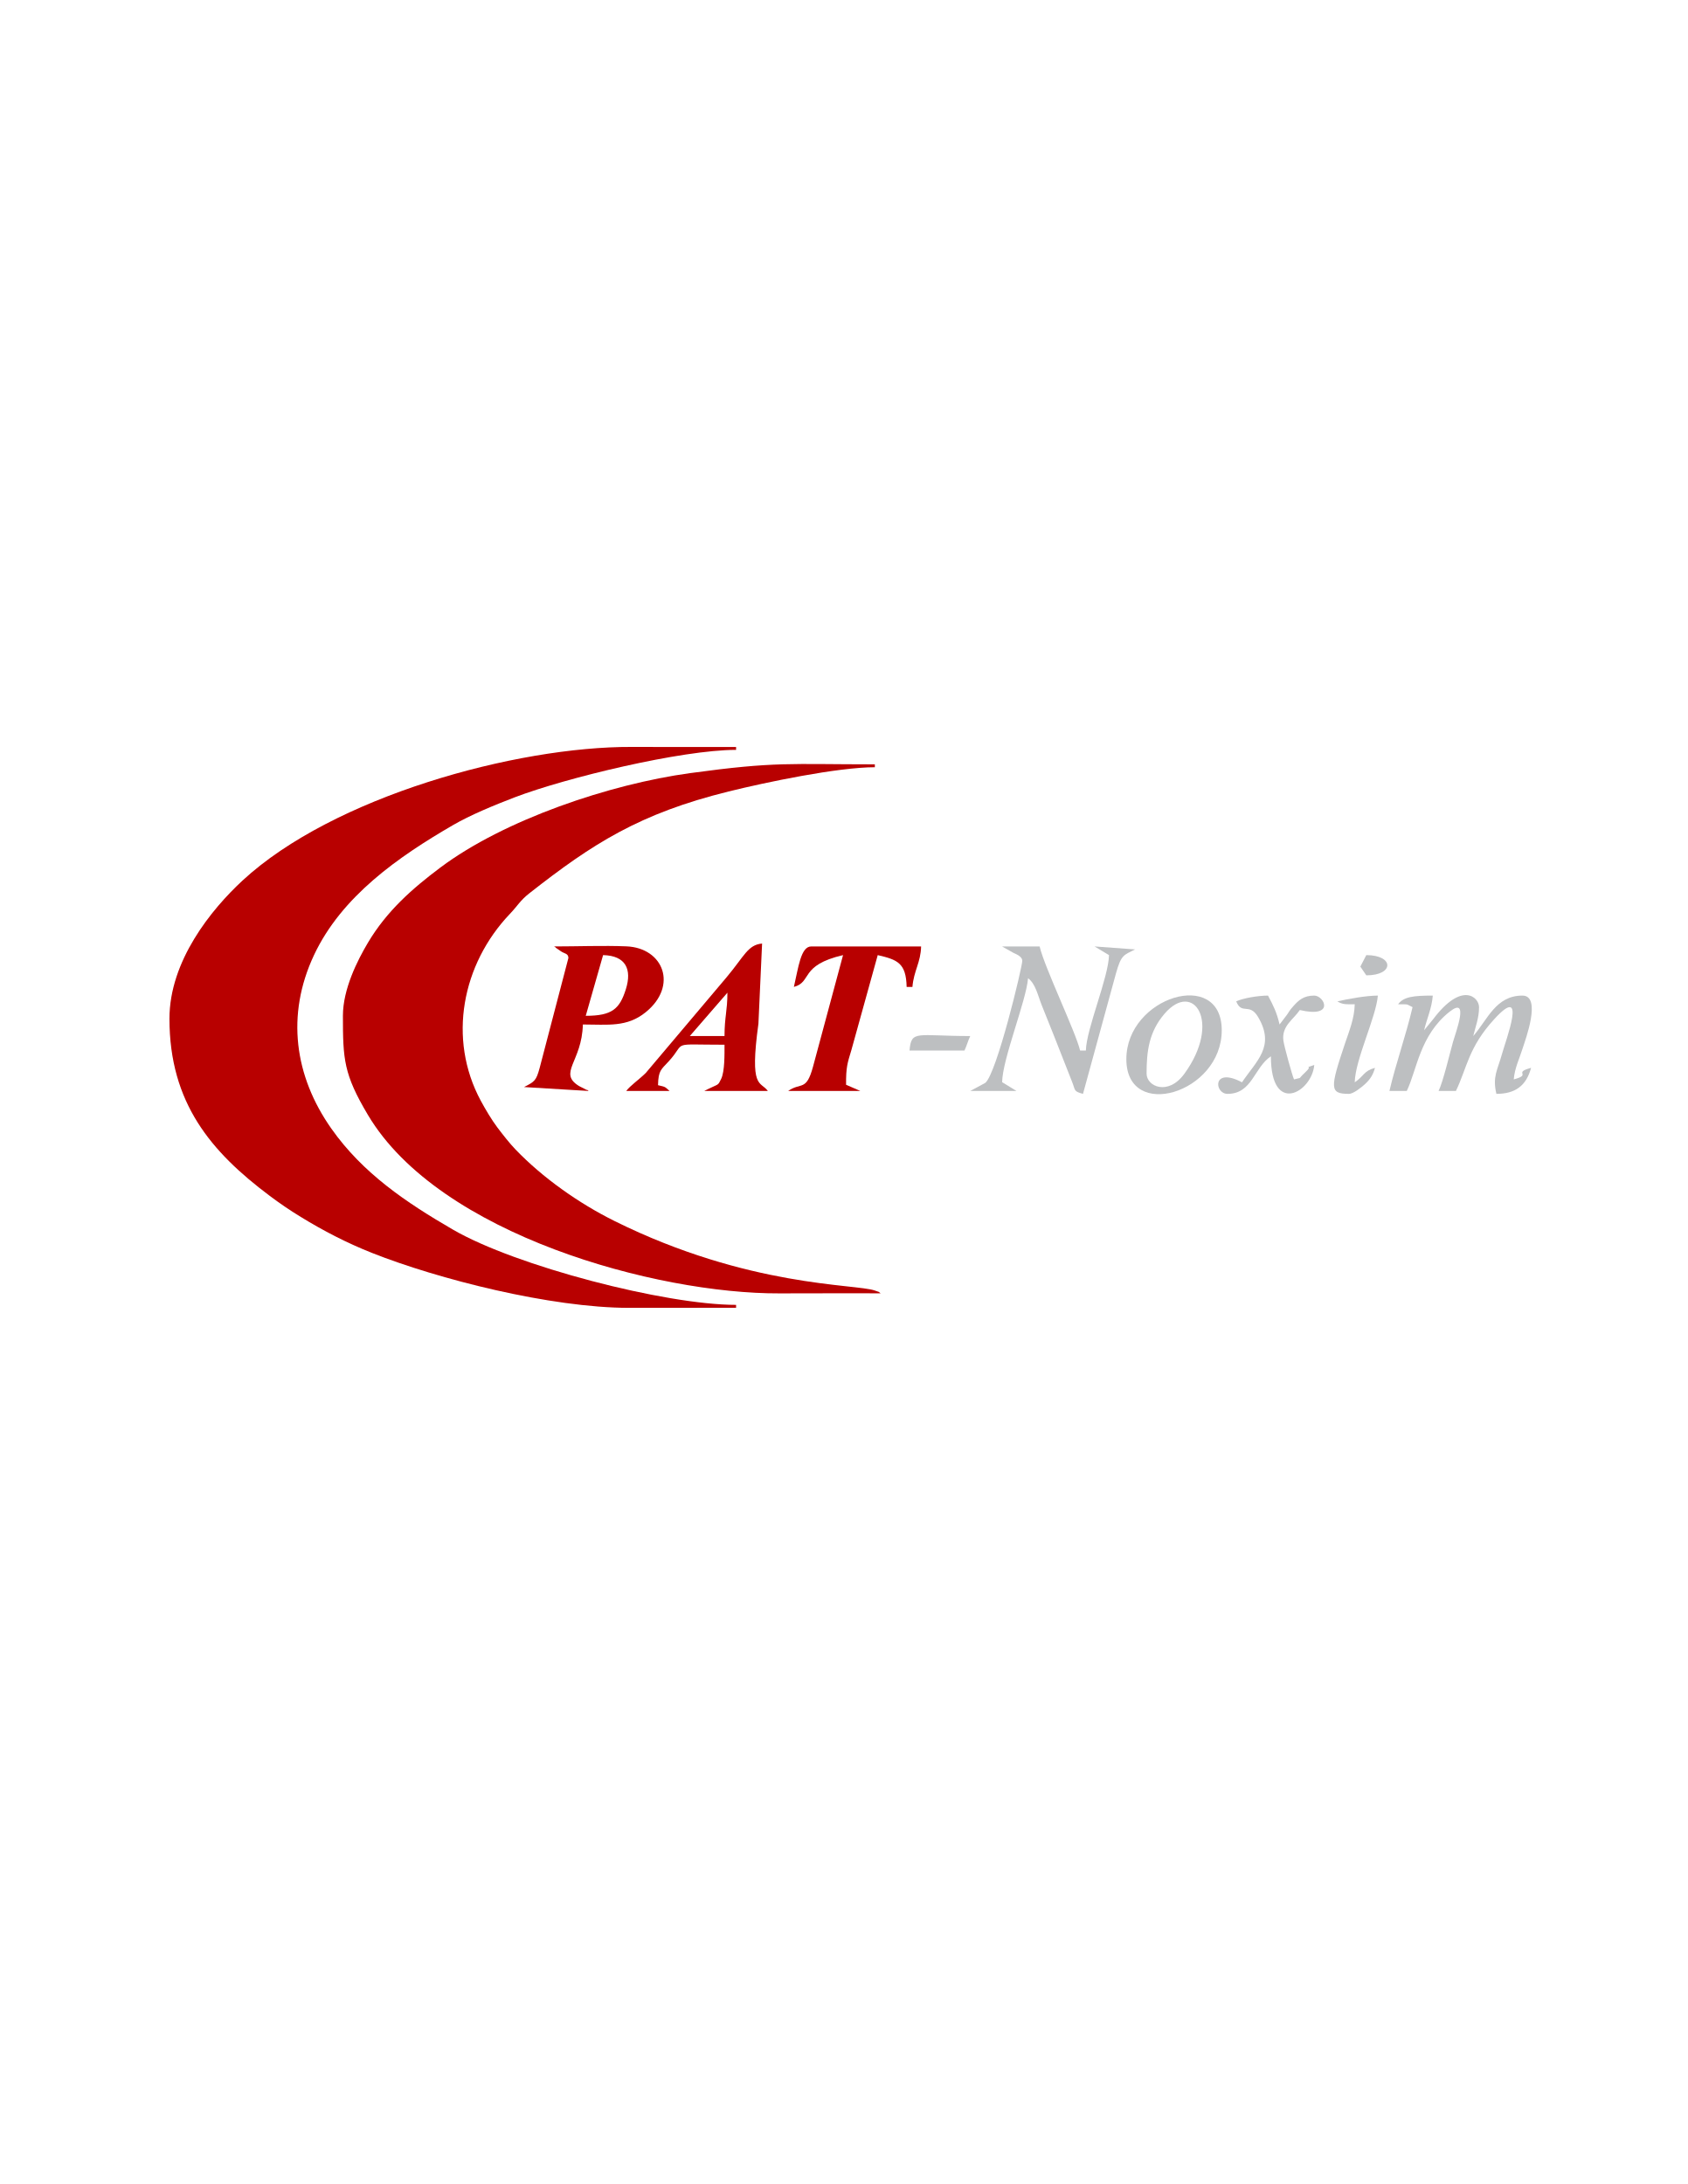
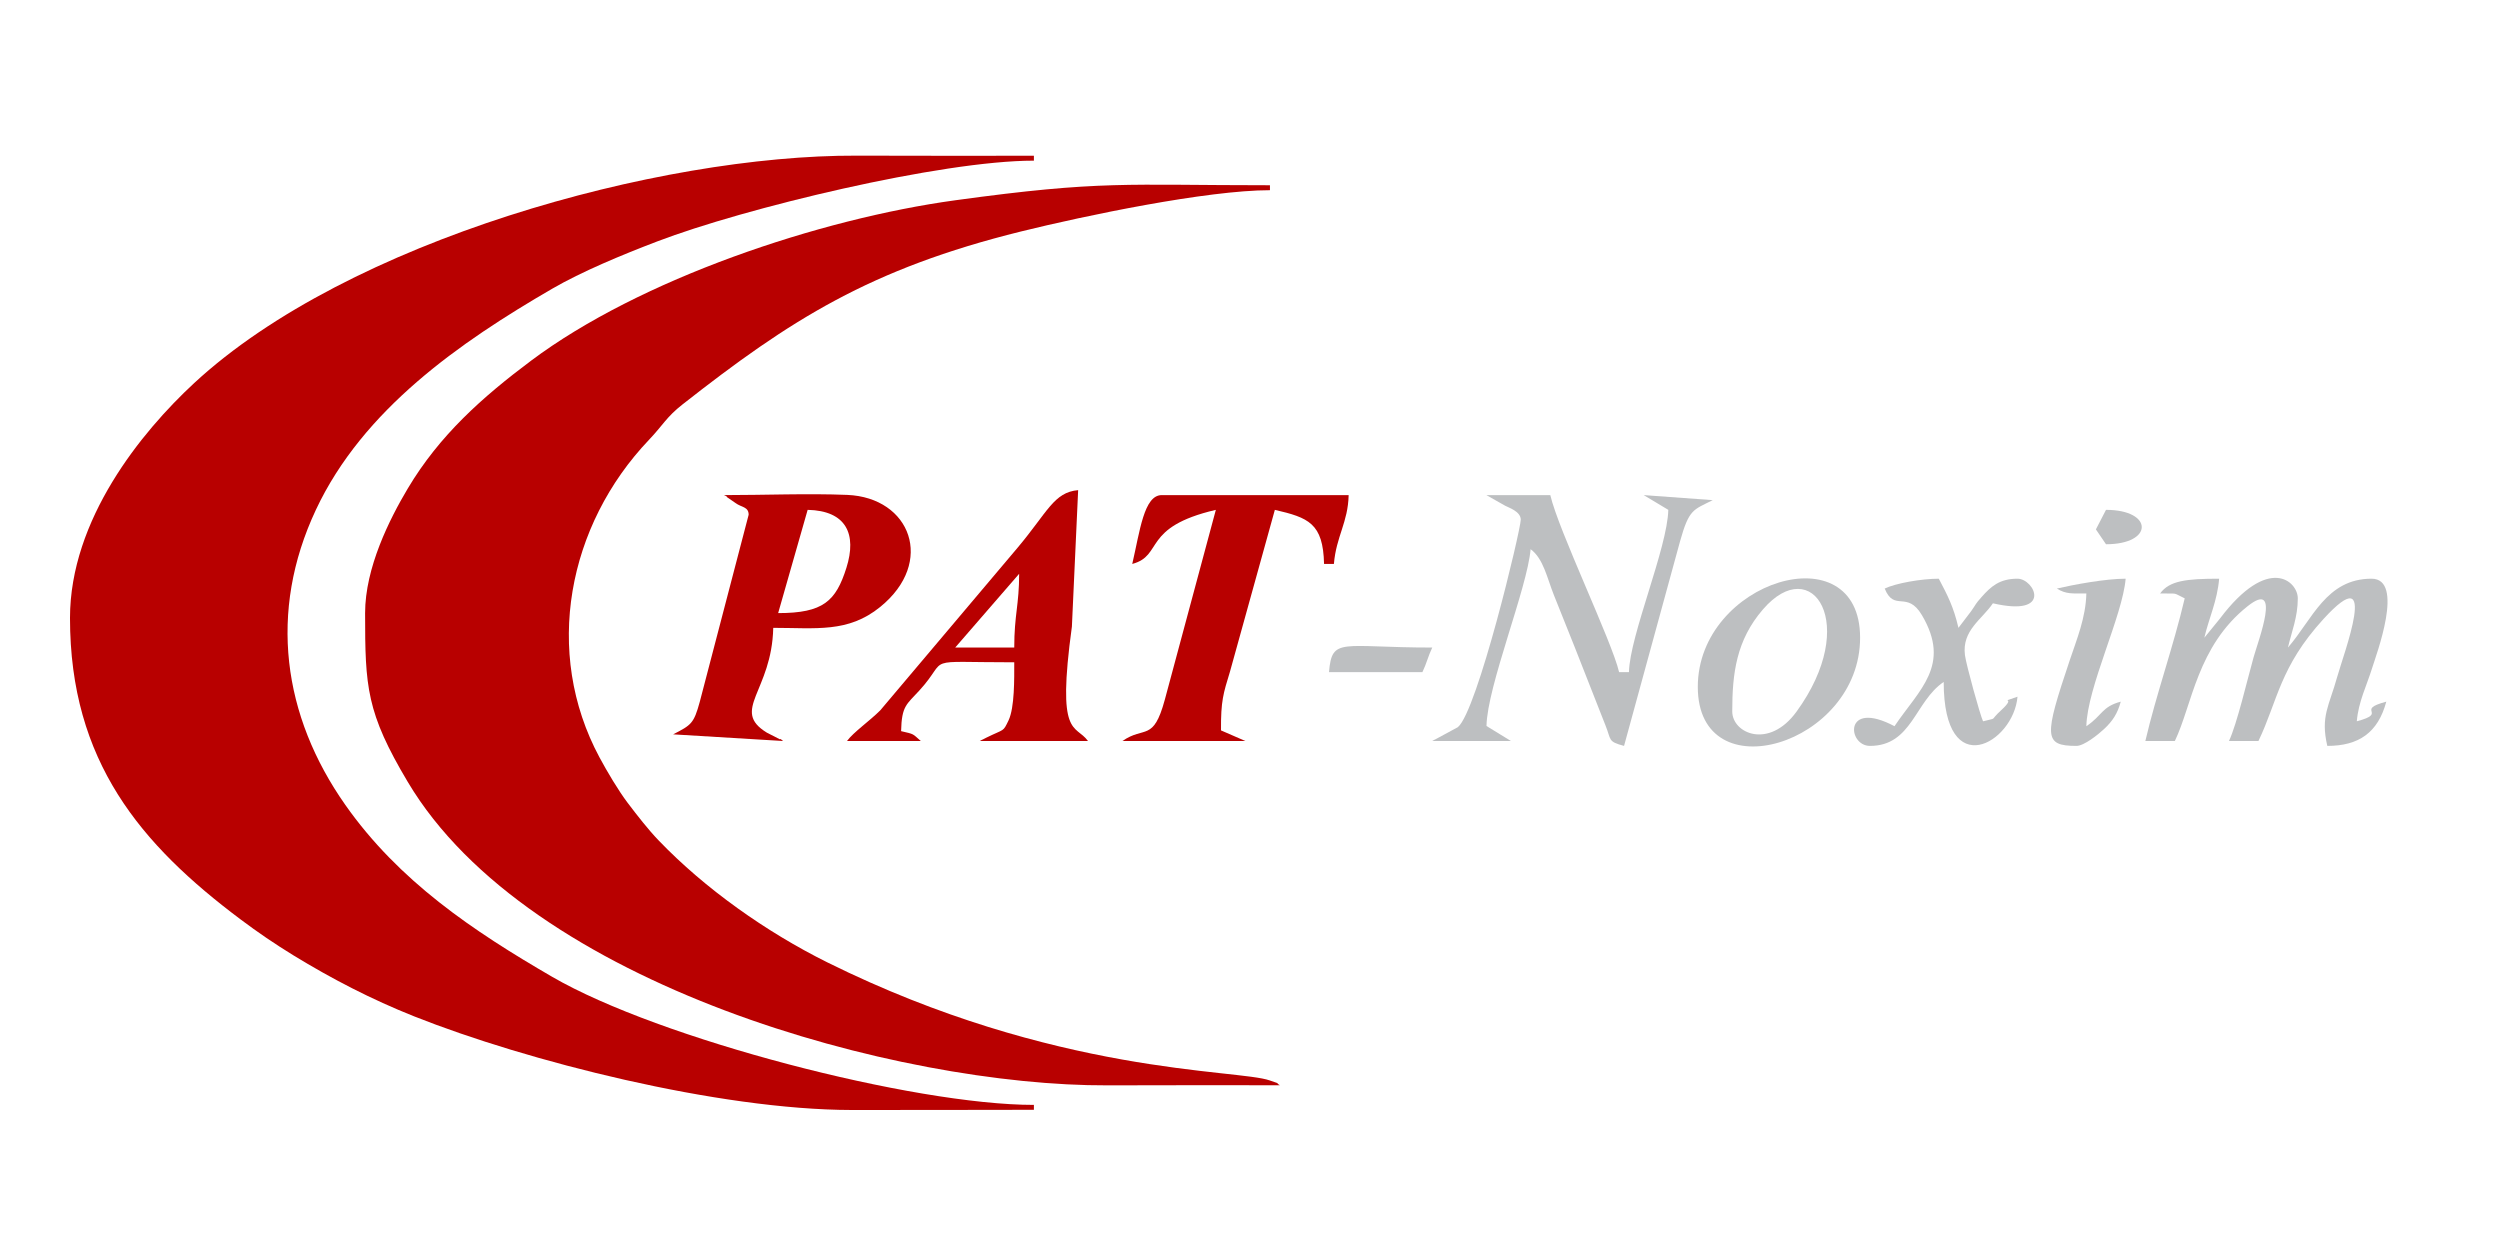
- <svg xmlns="http://www.w3.org/2000/svg" xml:space="preserve" width="2550px" height="3300px" version="1.1" style="shape-rendering:geometricPrecision; text-rendering:geometricPrecision; image-rendering:optimizeQuality; fill-rule:evenodd; clip-rule:evenodd" viewBox="0 0 255000 330000">
+ <svg xmlns="http://www.w3.org/2000/svg" xml:space="preserve" width="500px" height="250px" version="1.1" style="shape-rendering:geometricPrecision; text-rendering:geometricPrecision; image-rendering:optimizeQuality; fill-rule:evenodd; clip-rule:evenodd" viewBox="0 0 50000 25000">
  <defs>
    <style type="text/css">
   
    .fil0 {fill:#B80000}
    .fil1 {fill:#BDBFC1}
   
  </style>
  </defs>
  <g id="Layer_x0020_1">
-     <path class="fil0" d="M25601 153925c0,12729 6289,20128 15159,26773 1555,1164 2982,2139 4680,3179 3416,2095 6946,3923 10735,5428 9991,3968 26994,8295 38856,8311 5392,9 10785,-15 16176,-15l0 -437c-10708,0 -33275,-5855 -42783,-11375 -7046,-4087 -13612,-8501 -18367,-15263 -5564,-7915 -6872,-17153 -2619,-26211 4183,-8906 12770,-14865 20986,-19634 2631,-1527 6207,-3008 9335,-4204 7709,-2949 25191,-7172 33448,-7172l0 -436c-5244,0 -10489,13 -15734,-10 -17590,-70 -45183,7545 -58849,20205 -4693,4350 -11023,12119 -11023,20862l0 0 0 0 0 -1z" />
-     <path class="fil0" d="M51808 153488c0,6573 116,8822 3788,14993 10784,18125 43628,27023 62152,26948 5099,-21 10198,-11 15297,-11 -589,-374 396,33 -886,-424 -2867,-1017 -19063,-455 -39299,-10491 -5454,-2705 -10888,-6565 -14964,-10805 -920,-955 -1921,-2244 -2762,-3353 -838,-1109 -1837,-2792 -2508,-4044 -5025,-9355 -2825,-20619 4404,-28208 1209,-1270 1540,-2017 2974,-3141 9569,-7514 16661,-12041 30064,-15358 5657,-1400 16505,-3666 22105,-3666l0 -437c-12873,0 -14917,-453 -27935,1330 -12068,1652 -28022,7006 -37709,14264 -4283,3209 -8106,6592 -10933,11341 -1618,2721 -3788,7035 -3788,11062l0 0 0 0z" />
-     <path class="fil0" d="M88495 153488l2620 -9172c3434,77 4385,2158 3440,5154 -935,2956 -2051,4018 -6060,4018l0 0 0 0 0 0zm-2620 -8735l-4346 16619c-527,1928 -749,2055 -2359,2882l9762 591c-89,-62 -241,-236 -286,-150l-1156 -591c-3242,-1985 442,-3656 568,-9305 3798,0 6646,458 9500,-1857 4906,-3979 2693,-9723 -2932,-9951 -3496,-142 -7392,15 -10934,15 78,68 218,51 254,181l776 535c508,380 1153,312 1153,1031l0 0 0 0 0 0z" />
-     <path class="fil0" d="M119943 149122c2791,-745 814,-3264 7425,-4806l-4538 16865c-1024,3775 -1796,2298 -3761,3664l10918 0 -2162 -939c-20,-2643 205,-3270 799,-5229l3984 -14361c2967,693 4287,1180 4368,4806l874 0c205,-2456 1256,-3687 1310,-6116l-16598 0c-1585,0 -1942,3209 -2621,6116l1 0 1 0z" />
-     <path class="fil0" d="M109460 156545l-5242 0 5679 -6550c0,2770 -437,3648 -437,6550l0 0zm-14850 8300l6552 0c-763,-664 -542,-593 -1748,-874 50,-2261 477,-2356 1626,-3616 2779,-3042 -30,-2499 8420,-2499 0,1434 44,4026 -509,5168 -507,1048 -334,719 -1968,1526 -77,40 -229,116 -292,148 -62,30 -201,85 -290,147l9610 0c-1135,-1551 -2798,-178 -1428,-10165l554 -12110c-2156,181 -2707,1935 -5375,5106l-12198 14446c-933,933 -2384,1944 -2954,2723l0 0 0 0 0 0z" />
-     <path class="fil1" d="M223455 152178c0,-1505 -2594,-3941 -6925,1812l-1373 1681c409,-1756 1145,-3246 1311,-5239 -2929,0 -4411,176 -5243,1310 1717,39 1026,-118 2184,436 -991,4260 -2528,8526 -3494,12667l2620 0c1544,-3214 1975,-8418 6471,-11976 3036,-2404 947,3034 519,4552 -521,1842 -1477,5950 -2184,7424l2620 0c1703,-3549 1882,-6569 5774,-10831 5094,-5585 1761,3169 1213,5152 -715,2581 -1487,3478 -873,6115 2783,0 4504,-1167 5241,-3930 -2861,764 242,983 -2620,1746 145,-1746 875,-3154 1365,-4748 348,-1125 2919,-7917 -54,-7917 -4021,0 -5254,3616 -7425,6113 328,-1411 873,-2707 873,-4367l0 0 0 0 0 0z" />
-     <path class="fil1" d="M154445 145189c0,906 -3860,17034 -5589,18433l-1987 1072c-61,30 -196,89 -285,151l6989 0 -2171 -1332c58,-3532 3629,-12244 3918,-15702 1130,828 1465,2561 2058,4056 675,1696 1242,3105 1873,4678l2712 6898c538,1323 186,1446 1656,1838l4974 -18172c801,-2877 1173,-2778 2902,-3652l-6129 -451 2183 1310c-76,3391 -3420,11137 -3494,14415l-874 0c-637,-2740 -5379,-12567 -6114,-15725l-5678 0 1676 946c284,163 1380,501 1380,1237l0 0 0 0 0 0z" />
-     <path class="fil1" d="M173227 162224c0,-3392 362,-6323 2727,-9067 4382,-5086 8638,1318 2977,9093 -2451,3365 -5704,1918 -5704,-26l0 0 0 0zm-3057 -2184c0,9436 14412,5185 14412,-4369 0,-9452 -14412,-5068 -14412,4369z" />
-     <path class="fil1" d="M186767 151305c852,2110 1987,129 3309,2368 2629,4458 -257,6607 -2436,9861 -4541,-2402 -4190,1747 -2183,1747 3736,0 3989,-3962 6551,-5677 0,9041 6210,5418 6552,1310 -1918,695 74,-199 -1435,1185 -1146,1052 -224,625 -1624,998 -257,-539 -1492,-4999 -1606,-5870 -286,-2212 1524,-3181 2480,-4611 5368,1249 3698,-2184 2185,-2184 -1592,0 -2358,687 -3182,1622 -613,691 -430,548 -928,1255l-1132 1490c-435,-1871 -958,-2875 -1746,-4367 -1531,0 -3819,400 -4805,874l0 0 0 -1 0 0z" />
-     <path class="fil1" d="M202054 151305c818,519 1386,437 2620,437 -47,2159 -853,4085 -1478,5946 -2272,6770 -2338,7593 605,7593 672,0 1919,-1005 2442,-1490 772,-715 1213,-1405 1489,-2440 -1698,452 -1629,1226 -3058,2183 77,-3463 3220,-9812 3494,-13102 -1780,0 -4606,523 -6114,873l0 0 0 0z" />
-     <path class="fil1" d="M137413 158731l8299 0c370,-771 503,-1413 872,-2186 -8109,0 -8903,-968 -9171,2186z" />
-     <path class="fil1" d="M205523 146052l899 1322c4244,0 4223,-3058 0,-3058l-899 1736 0 0z" />
+     <path class="fil0" d="M1400 12361c0,2866 1416,4532 3414,6029 350,262 671,481 1053,716 770,471 1565,883 2418,1222 2250,894 6079,1868 8750,1872 1215,2 2429,-4 3643,-4l0 -98c-2411,0 -7493,-1319 -9635,-2562 -1586,-920 -3065,-1914 -4136,-3437 -1253,-1782 -1547,-3863 -589,-5903 941,-2005 2875,-3347 4725,-4421 593,-344 1398,-678 2103,-947 1736,-664 5673,-1615 7532,-1615l0 -98c-1181,0 -2362,3 -3543,-2 -3961,-16 -10175,1699 -13253,4550 -1057,979 -2482,2729 -2482,4698l0 0 0 0 0 0 0 0z" />
+     <path class="fil0" d="M7302 12262c0,1480 26,1987 853,3376 2428,4082 9825,6086 13996,6069 1148,-5 2297,-2 3445,-2 -133,-85 89,7 -200,-96 -645,-229 -4293,-102 -8850,-2362 -1228,-610 -2452,-1479 -3369,-2434 -208,-215 -433,-505 -623,-755 -188,-249 -413,-629 -564,-910 -1132,-2107 -636,-4644 991,-6353 273,-286 347,-454 670,-707 2155,-1692 3752,-2712 6771,-3459 1274,-315 3716,-825 4977,-825l0 -99c-2898,0 -3359,-102 -6290,300 -2718,372 -6311,1577 -8492,3212 -965,723 -1826,1485 -2462,2554 -365,613 -853,1584 -853,2491l0 0 0 0 0 0z" />
+     <path class="fil0" d="M15563 12262l590 -2065c774,17 988,486 775,1160 -211,666 -462,905 -1365,905l0 0 0 0 0 0zm-590 -1967l-978 3743c-119,434 -169,462 -532,649l2199 133c-20,-14 -55,-53 -65,-34l-260 -133c-730,-447 100,-824 128,-2096 855,0 1497,104 2139,-418 1105,-896 607,-2189 -660,-2241 -787,-32 -1665,4 -2462,4 17,15 49,11 57,40l175 121c114,85 259,70 259,232l0 0 0 0 0 0 0 0z" />
+     <path class="fil0" d="M22645 11279c629,-168 184,-735 1672,-1082l-1021 3798c-231,850 -405,517 -847,825l2458 0 -487 -212c-4,-595 46,-736 180,-1177l897 -3234c669,156 966,265 984,1082l197 0c46,-553 283,-830 295,-1377l-3738 0c-357,0 -437,722 -590,1377l0 0 0 0 0 0z" />
+     <path class="fil0" d="M20285 12951l-1181 0 1279 -1475c0,623 -98,821 -98,1475l0 0zm-3345 1869l1476 0c-172,-150 -122,-134 -394,-197 12,-509 108,-531 366,-814 626,-685 -6,-563 1897,-563 0,323 9,906 -115,1164 -114,236 -75,162 -443,343 -18,9 -52,26 -66,34 -14,6 -45,19 -65,33l2164 0c-256,-350 -630,-40 -322,-2289l125 -2728c-485,41 -610,436 -1210,1150l-2747 3253c-210,211 -537,438 -666,614l0 0 0 0 0 0 0 0z" />
+     <path class="fil1" d="M45956 11967c0,-339 -584,-887 -1560,408l-309 379c92,-396 258,-731 296,-1180 -660,0 -994,40 -1181,295 386,9 231,-27 492,98 -224,959 -570,1920 -787,2853l590 0c348,-724 445,-1896 1457,-2697 684,-542 213,683 117,1025 -117,415 -333,1340 -492,1672l590 0c384,-800 424,-1480 1300,-2439 1148,-1258 397,713 274,1160 -161,581 -335,783 -197,1377 627,0 1014,-263 1180,-885 -644,172 55,221 -590,393 33,-393 197,-710 308,-1069 78,-254 657,-1783 -13,-1783 -905,0 -1183,814 -1672,1377 74,-318 197,-610 197,-984l0 0 0 0 0 0 0 0z" />
+     <path class="fil1" d="M30415 10393c0,204 -869,3836 -1259,4151l-447 242c-14,6 -44,20 -64,34l1574 0 -489 -300c13,-796 817,-2758 882,-3536 255,186 330,576 464,913 152,382 279,699 421,1053l611 1554c121,298 42,326 373,414l1120 -4092c181,-648 264,-626 654,-823l-1381 -101 492 295c-17,763 -770,2508 -787,3246l-197 0c-143,-617 -1211,-2830 -1376,-3541l-1279 0 377 213c64,36 311,112 311,278l0 0 0 0 0 0 0 0z" />
+     <path class="fil1" d="M34645 14229c0,-763 81,-1423 614,-2041 987,-1146 1945,296 670,2047 -552,758 -1284,432 -1284,-6l0 0 0 0zm-689 -491c0,2125 3246,1167 3246,-984 0,-2129 -3246,-1142 -3246,984z" />
+     <path class="fil1" d="M37694 11771c192,475 447,29 745,533 592,1004 -58,1488 -549,2220 -1022,-541 -943,394 -491,394 841,0 898,-892 1475,-1279 0,2036 1399,1220 1476,295 -432,157 16,-44 -323,267 -259,237 -51,141 -366,225 -58,-121 -336,-1126 -362,-1322 -64,-498 343,-716 559,-1038 1208,281 832,-492 492,-492 -359,0 -531,155 -717,365 -138,156 -97,124 -209,283l-255 335c-98,-421 -216,-647 -393,-983 -345,0 -860,90 -1082,197l0 0 0 0 0 0 0 0z" />
+     <path class="fil1" d="M41137 11771c184,116 312,98 590,98 -11,486 -193,920 -333,1339 -512,1525 -527,1710 136,1710 151,0 432,-226 550,-336 174,-161 273,-316 335,-549 -382,102 -367,276 -688,491 17,-779 725,-2209 786,-2950 -400,0 -1037,118 -1376,197l0 0 0 0 0 0z" />
+     <path class="fil1" d="M26580 13443l1868 0c84,-174 114,-318 197,-492 -1826,0 -2005,-218 -2065,492l0 0z" />
+     <path class="fil1" d="M41918 10588l202 297c956,0 951,-688 0,-688l-202 391 0 0z" />
  </g>
</svg>
